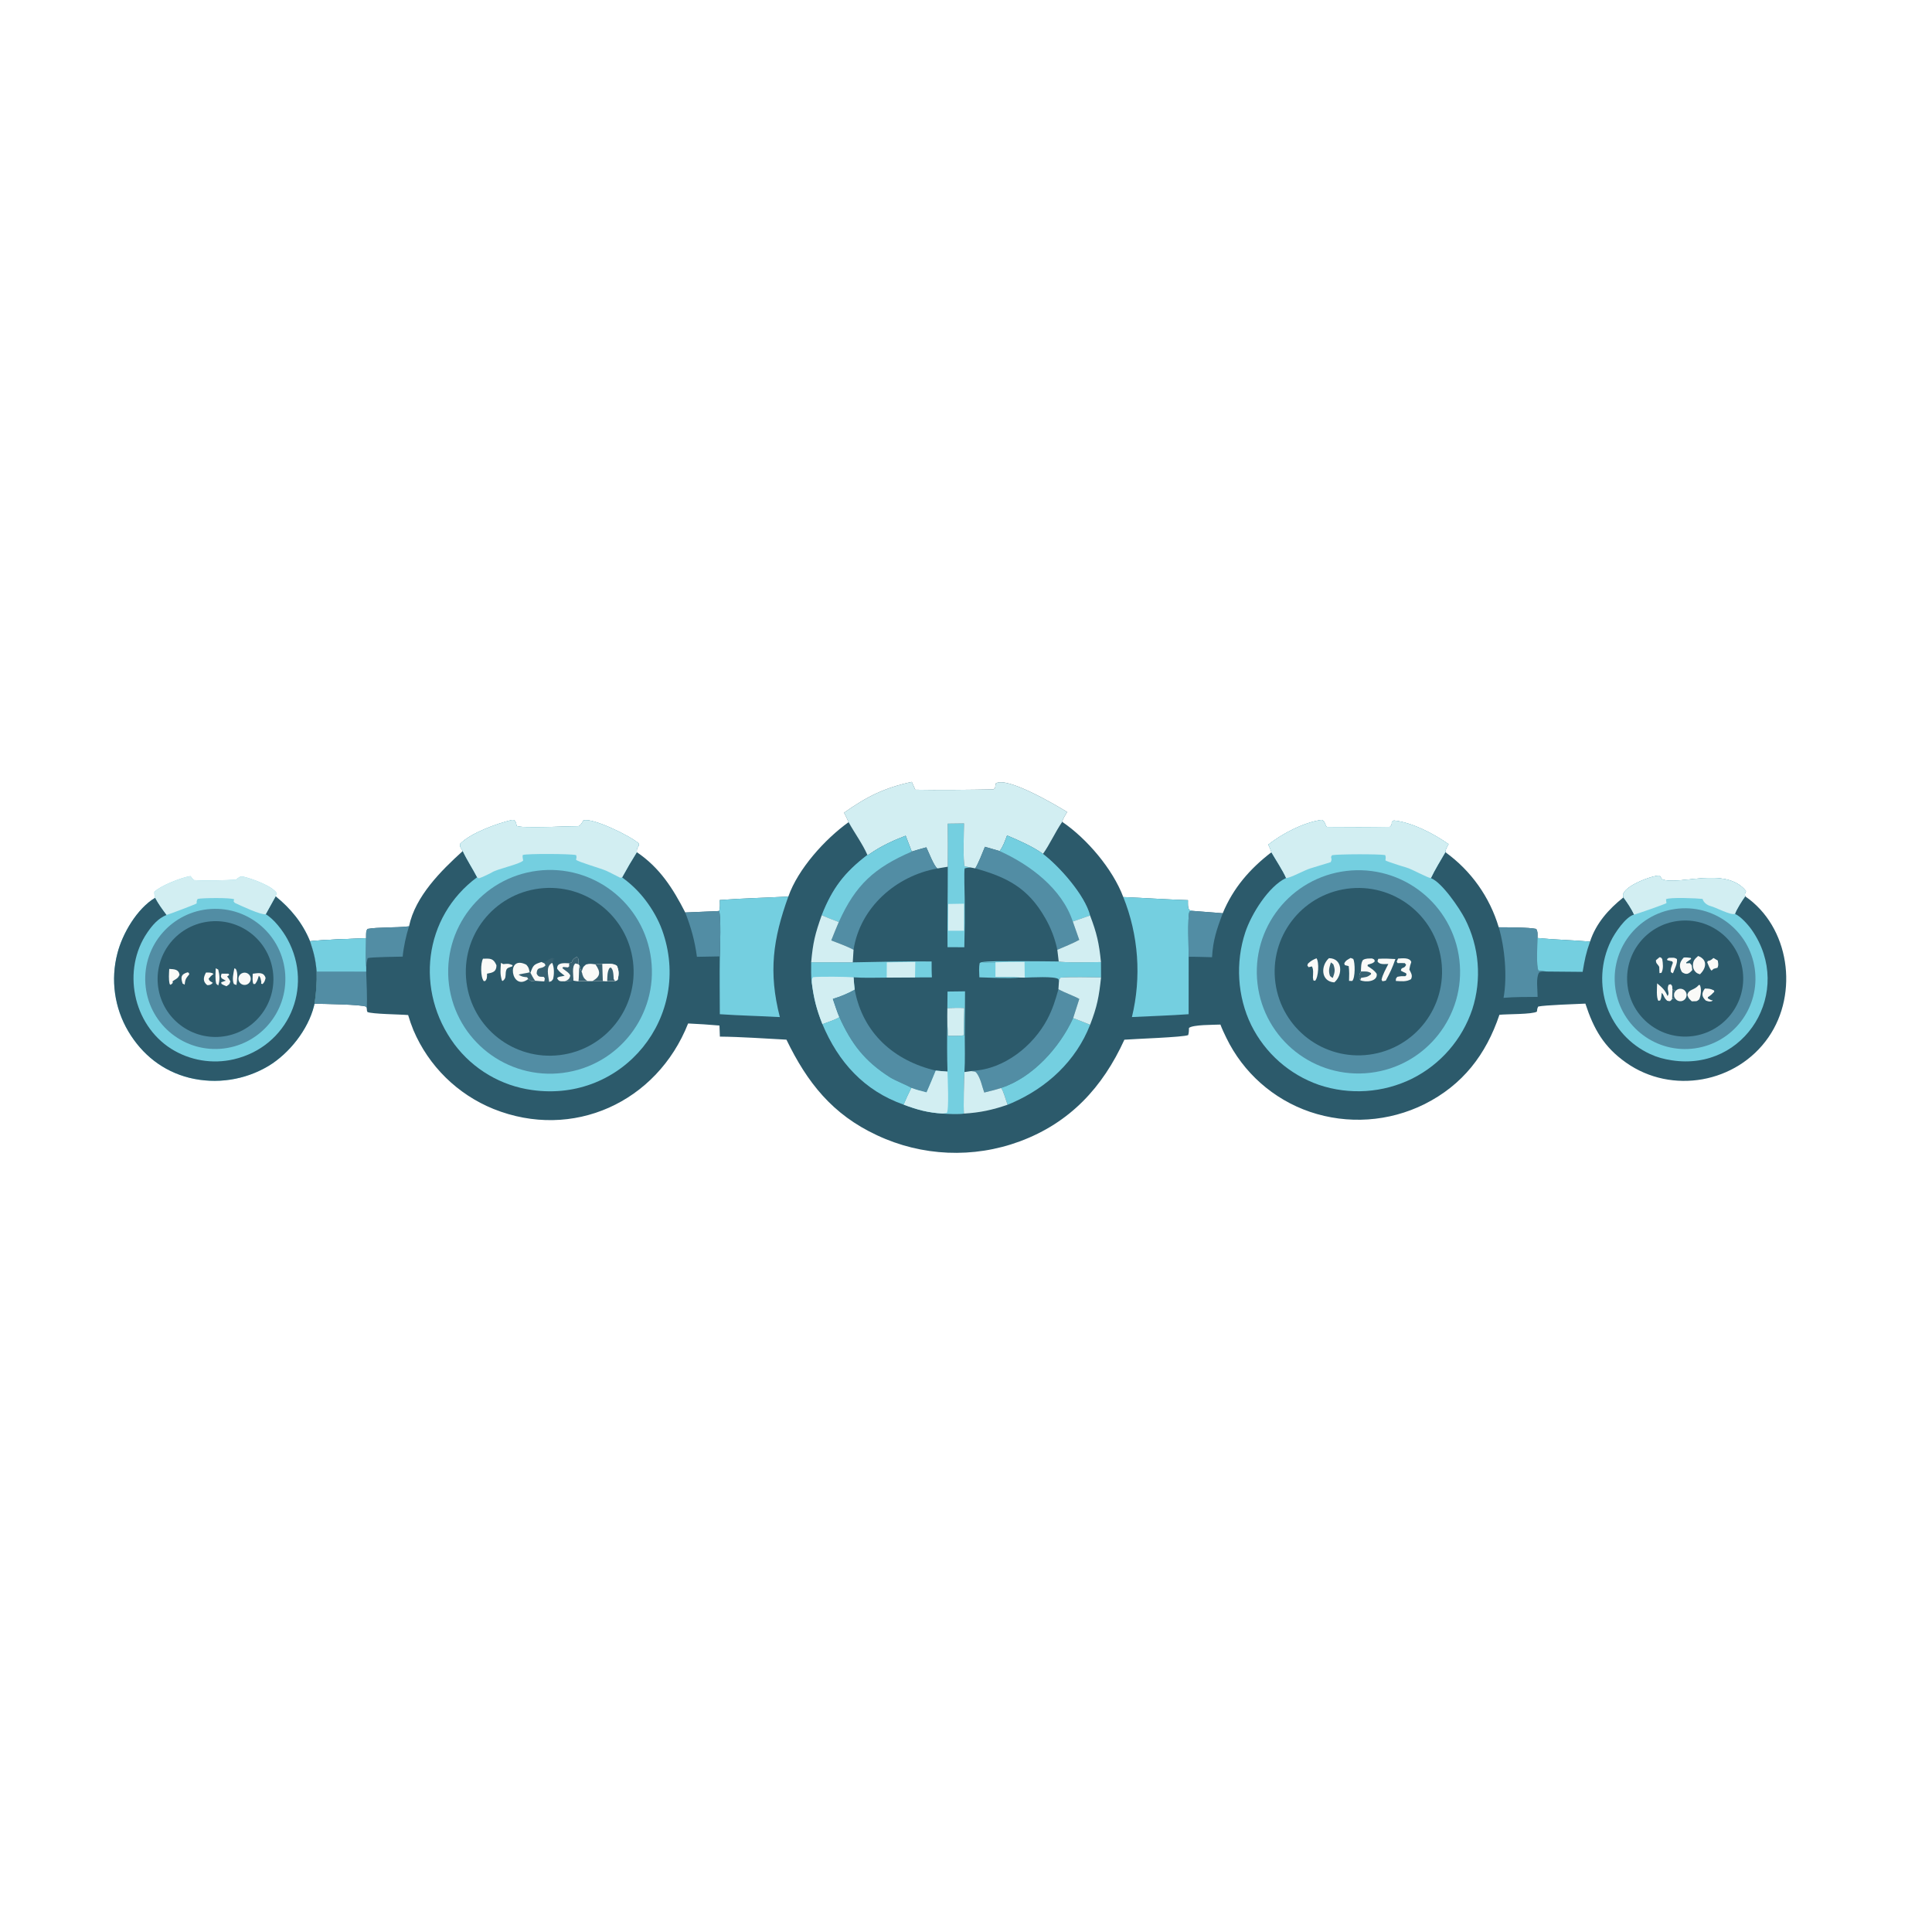
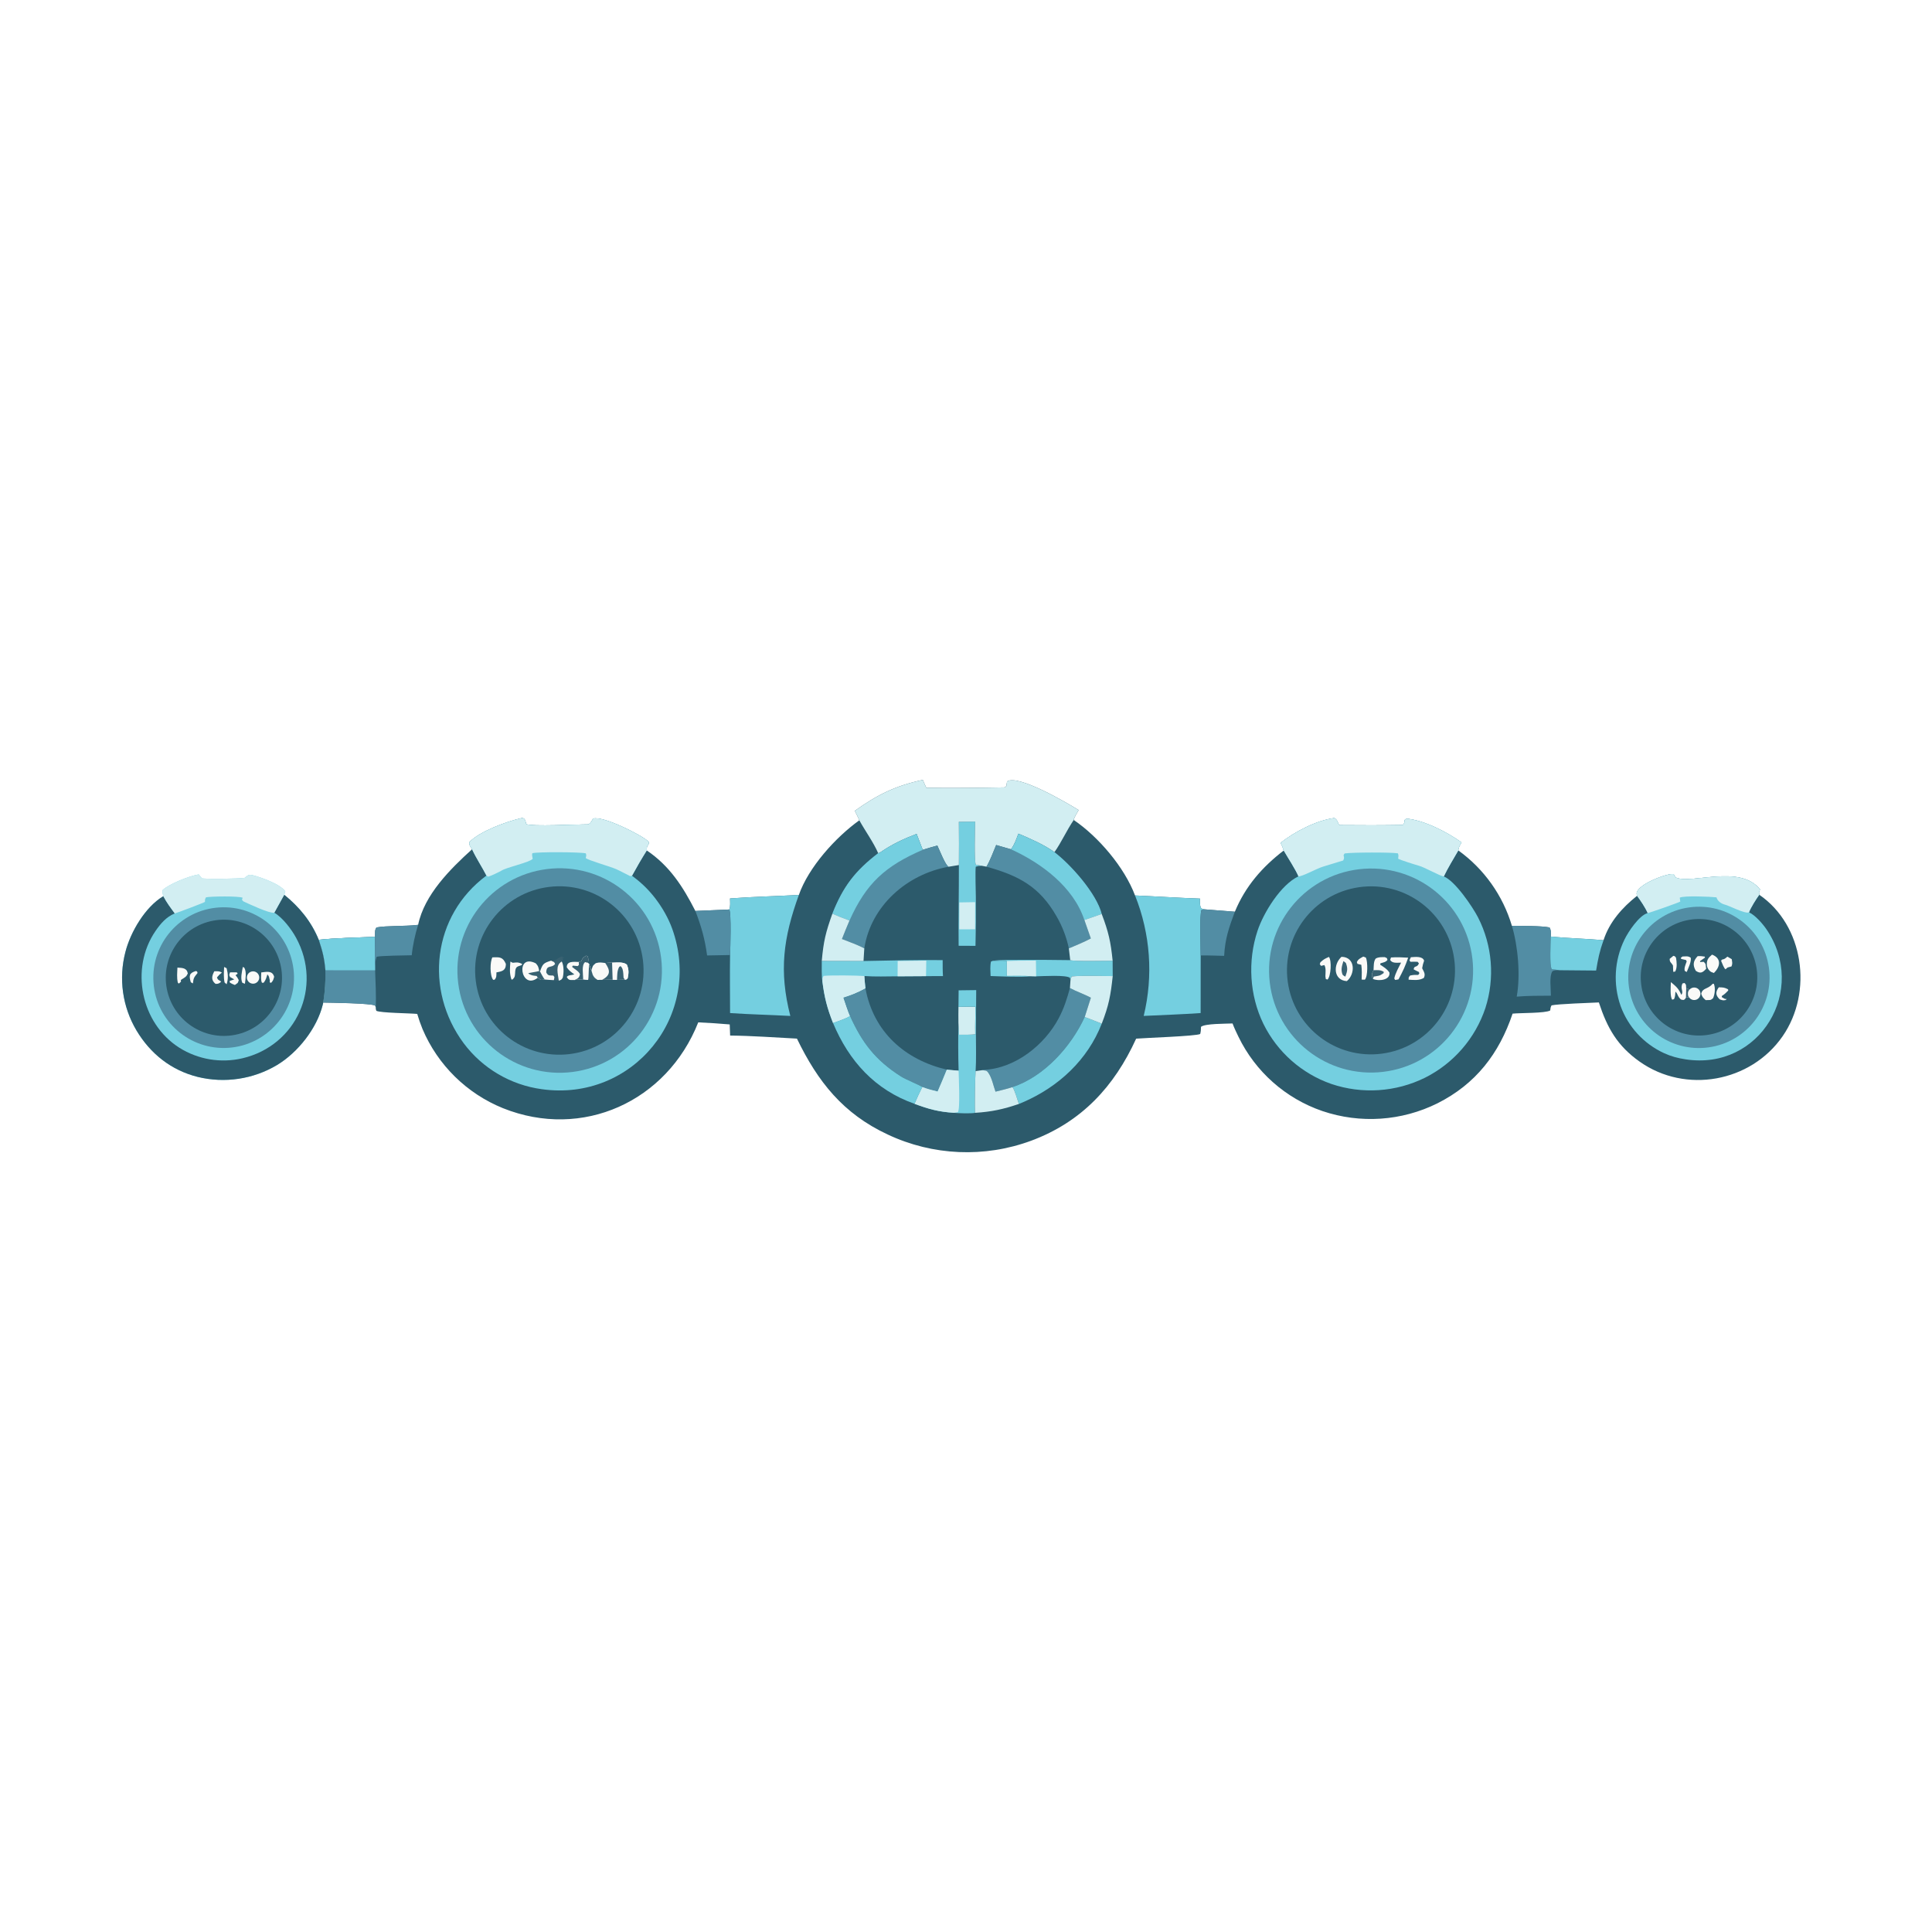
- <svg xmlns="http://www.w3.org/2000/svg" viewBox="0 0 512 512" fill="none">
+ <svg xmlns="http://www.w3.org/2000/svg" viewBox="-2.0 1.3 510.1 510.1" fill="none">
  <g id="Kerf/Asset/Badge/Steady Hand">
    <path id="Vector" d="M242.561 209.288C248.291 209.411 257.233 209.312 263.268 209.193C263.41 209.083 263.55 208.972 263.693 208.861L263.895 207.621C266.775 205.656 279.868 213.358 282.793 215.184C282.503 215.693 281.485 217.307 281.498 217.796C288.04 222.24 294.888 230.297 297.68 237.725C303.315 237.966 309.24 238.367 314.823 238.548C314.83 239.437 314.723 240.437 315.175 241.151L315.925 241.382L324.035 242.019C326.803 235.32 331.25 230.218 336.933 225.858C336.64 224.923 336.56 224.698 336.108 223.839C339.85 220.882 345.553 217.924 350.278 217.282C351.46 217.842 351.095 219.155 351.86 219.164C356.853 219.227 363.53 219.216 368.385 219.126C369.375 218.056 368.248 217.944 369.418 217.442C374.153 217.926 380.043 220.982 383.88 223.714C383.488 224.436 383.038 225.045 383.04 225.838C389.825 230.723 394.8 237.721 397.18 245.737C399.45 245.762 405.155 245.732 407.12 246.173C407.575 246.954 407.455 247.65 407.45 248.578C411.96 249.032 416.773 249.126 421.378 249.535C422.935 244.705 426.33 240.909 430.225 237.818C430.188 237.647 430.113 237.338 430.12 237.204C430.243 234.798 438.175 231.841 439.858 232.069L440.413 232.974C444.493 234.899 457.378 229.372 462.703 236.141C462.425 236.921 462.35 236.748 462.498 237.54C474.233 245.583 476.765 263.205 468.65 274.907C460.235 287.045 443.028 290.167 430.913 281.6C425.038 277.447 422.355 272.737 420.143 265.97C417.848 266.077 409.305 266.365 407.648 266.745C407.348 267.337 407.383 267.422 407.295 268.095C406.033 268.842 399.393 268.715 397.365 268.927C393.813 279.482 387.645 287.518 377.518 292.607C368.07 297.3 357.143 298.035 347.15 294.65C337.435 291.327 329.453 284.255 324.98 275.012C324.433 273.895 323.86 272.685 323.425 271.522C321.618 271.605 316.145 271.53 315.095 272.412C315.068 273.187 315.083 273.532 314.888 274.3C313.778 274.885 300.4 275.322 297.975 275.532C292.205 288.177 283.568 297.527 270.28 302.472C257.94 307.04 244.281 306.452 232.38 300.84C220.606 295.355 213.924 286.905 208.414 275.52C202.889 275.23 196.259 274.762 190.774 274.715L190.666 271.777C187.9 271.537 185.13 271.355 182.357 271.23C174.096 292.14 151.763 302.315 130.769 293.88C121.213 290 113.585 282.487 109.556 272.995C109.023 271.687 108.557 270.357 108.16 269.002C106.093 268.807 98.553 268.752 97.362 268.187C97.202 267.645 97.215 267.815 97.208 267.252L97.054 266.8C95.963 266.175 85.461 266.042 83.35 266.002C83.801 263.182 83.99 260.325 83.913 257.47C83.61 254.187 83.193 252.577 82.163 249.436C86.561 248.945 92.498 248.842 97.008 248.641L97.017 248.352C97.04 247.511 96.922 246.82 97.395 246.171C100.047 245.672 104.905 245.88 108.045 245.518L108.398 245.475C110.038 237.512 116.924 230.708 122.634 225.531C122.073 224.541 121.912 224.622 121.926 223.655C124.601 220.812 131.74 218.217 135.588 217.326C136.623 217.087 136.758 218.146 136.922 218.872C137.993 219.6 150.997 218.933 153.1 218.966C153.786 218.977 154.29 217.989 154.59 217.448C156.951 216.579 167.164 221.605 169.222 223.496C169.538 224.651 168.639 224.043 168.769 225.842C174.846 229.937 178.356 235.471 181.598 241.818L190.54 241.431C190.896 240.739 190.76 239.36 190.746 238.517C196.604 238.056 202.984 237.922 208.917 237.593C211.485 230.26 218.629 222.366 224.884 217.882C224.494 217.014 224.147 216.211 223.688 215.376C229.73 211.063 234.503 208.751 241.637 207.209L242.561 209.288Z" fill="#2C5A6B" />
    <path id="Vector_2" d="M122.634 225.531C122.073 224.541 121.912 224.623 121.926 223.655C124.601 220.812 131.74 218.218 135.588 217.327C136.623 217.087 136.758 218.147 136.922 218.872C137.993 219.6 150.997 218.933 153.1 218.967C153.786 218.978 154.29 217.989 154.59 217.448C156.95 216.579 167.164 221.606 169.222 223.496C169.538 224.651 168.639 224.043 168.769 225.843C167.399 228.026 166.098 230.252 164.867 232.516L165.106 232.697L165.501 233.003C167.614 234.605 169.496 236.49 171.096 238.605C172.872 240.927 174.486 243.746 175.476 246.499C183.7 269.363 165.104 292.248 141.064 288.878C132.833 287.768 125.394 283.393 120.422 276.74C109.972 262.645 112.157 243.052 126.438 232.473C125.238 230.135 123.776 227.986 122.634 225.531Z" fill="#74CFE0" />
    <path id="Vector_3" d="M122.634 225.531C122.073 224.541 121.912 224.623 121.926 223.655C124.601 220.812 131.74 218.218 135.588 217.327C136.623 217.087 136.758 218.147 136.922 218.872C137.993 219.6 150.997 218.933 153.1 218.967C153.786 218.978 154.29 217.989 154.59 217.448C156.95 216.579 167.164 221.606 169.222 223.496C169.538 224.651 168.639 224.043 168.769 225.843C167.399 228.026 166.098 230.252 164.867 232.516L164.389 232.623C163.277 232.083 161.838 231.291 160.689 230.775C159.186 230.1 153.404 228.48 152.656 227.853C152.793 227.059 152.861 227.3 152.667 226.603C151.114 226.246 139.895 226.194 138.554 226.569C138.449 227.041 138.481 227.132 138.564 227.598L138.648 228.054C137.722 229.06 131.888 230.218 130.333 231.207C129.873 231.499 127.387 232.67 126.873 232.775L126.438 232.473C125.238 230.135 123.776 227.986 122.634 225.531Z" fill="#D2EEF2" />
    <path id="Vector_4" d="M142.376 230.762C157.172 228.889 170.683 239.368 172.551 254.165C174.419 268.96 163.935 282.468 149.138 284.33C134.349 286.193 120.849 275.715 118.982 260.925C117.116 246.137 127.588 232.634 142.376 230.762Z" fill="#528DA4" />
    <path id="Vector_5" d="M142.96 235.471C155.15 233.967 166.25 242.632 167.75 254.822C169.25 267.012 160.581 278.11 148.389 279.605C136.204 281.1 125.114 272.437 123.615 260.252C122.115 248.068 130.775 236.974 142.96 235.471Z" fill="#2C5A6B" />
    <path id="Vector_6" d="M157.792 255.56C158.472 255.498 158.921 255.43 159.606 255.468C160.916 255.448 162.599 255.213 163.503 255.983C164.06 257.32 164.023 258.168 163.719 259.59C163.273 259.98 163.519 259.868 163.001 259.973L160.908 260.02L159.752 259.96L156.983 260.008L155.723 260.02C154.56 259.225 154.498 258.808 154.142 257.49C154.56 256.245 154.391 256.37 155.299 255.6C156.358 255.31 156.666 255.423 157.792 255.56Z" fill="#FAFAF8" />
    <path id="Vector_7" d="M159.606 255.468C160.916 255.448 162.599 255.213 163.503 255.983C164.06 257.32 164.022 258.168 163.719 259.59C163.273 259.98 163.519 259.868 163.001 259.973L160.907 260.02L159.751 259.96L159.606 255.468Z" fill="#FAFAF8" />
    <path id="Vector_8" d="M160.907 260.02C160.974 258.797 160.902 257.637 161.478 256.602L161.834 256.377C162.419 256.862 162.503 257.647 162.571 258.392C162.601 258.75 162.624 259.107 162.639 259.467L163.001 259.972L160.907 260.02Z" fill="#386171" />
    <path id="Vector_9" d="M157.792 255.56C158.472 255.498 158.921 255.43 159.606 255.468L159.751 259.96L156.983 260.008C159.232 258.76 159.186 257.553 157.792 255.56Z" fill="#386171" />
    <path id="Vector_10" d="M150.816 255.283L151.493 255.048C151.826 254.168 151.993 254.14 152.733 253.633L153.142 253.753C153.431 254.618 153.37 254.64 153.23 255.513L153.563 255.878C153.76 256.415 153.854 257.048 154.141 257.49C154.497 258.808 154.559 259.225 155.723 260.02H153.285L151.961 259.88C151.249 259.915 150.404 259.925 149.715 260.055C148.571 260.025 148.171 260.245 147.637 259.235C148.052 258.703 148.674 258.858 149.647 258.568C148.683 257.848 148.341 257.67 147.65 256.723C147.56 254.978 149.532 255.255 150.816 255.283Z" fill="#FAFAF8" />
    <path id="Vector_11" d="M151.961 259.88C151.994 258.555 151.473 256.118 152.483 255.323L153.23 255.513L153.563 255.878C153.76 256.415 153.854 257.048 154.141 257.49C154.497 258.808 154.559 259.225 155.723 260.02H153.285L151.961 259.88Z" fill="#FAFAF8" />
    <path id="Vector_12" d="M153.563 255.877C153.76 256.415 153.854 257.047 154.141 257.49C154.497 258.807 154.559 259.225 155.723 260.02H153.285C153.457 259.38 153.391 257.05 153.563 255.877Z" fill="#386171" />
    <path id="Vector_13" d="M150.817 255.283L151.493 255.048C151.827 254.168 151.993 254.14 152.733 253.633L153.142 253.753C153.431 254.618 153.37 254.64 153.23 255.513L152.483 255.323C151.473 256.118 151.994 258.555 151.961 259.88C151.249 259.915 150.404 259.925 149.715 260.055C150.59 259.655 150.946 259.45 151.124 258.525C150.845 257.755 149.811 257.253 149.038 256.58L149.241 256.253L150.514 256.373L150.844 256.085L150.817 255.283Z" fill="#386171" />
    <path id="Vector_14" d="M143.501 254.942C145.271 254.86 144.855 254.347 146.337 253.855L146.912 254.11L146.844 254.347L146.512 253.972L146.658 254.702L146.328 255.16C146.909 256.355 146.889 258.217 146.558 259.49C146.021 260.147 146.344 259.91 145.542 260.222L144.237 260.082C143.405 260.06 142.619 259.985 141.792 259.912C141.317 259.277 140.947 258.522 140.567 257.82C141.294 255.822 141.403 255.597 143.501 254.942Z" fill="#386171" />
    <path id="Vector_15" d="M143.501 254.943C144.416 255.435 144.233 255.11 144.56 255.82C143.575 257.063 142.3 255.87 142.221 258.035C142.722 258.998 143.008 258.815 144.092 258.873C144.525 259.475 144.385 259.123 144.237 260.083C143.405 260.06 142.619 259.985 141.792 259.913C141.317 259.278 140.947 258.523 140.567 257.82C141.294 255.823 141.403 255.598 143.501 254.943Z" fill="#FAFAF8" />
    <path id="Vector_16" d="M145.542 260.222C145.302 258.405 144.559 256.125 146.328 255.16C146.909 256.355 146.889 258.217 146.558 259.49C146.021 260.147 146.345 259.91 145.542 260.222Z" fill="#FAFAF8" />
    <path id="Vector_17" d="M139.984 259.453C135.49 262.993 133.913 252.845 139.466 255.648C140.157 256.42 140.129 256.598 140.366 257.653L140.567 257.82C140.947 258.523 141.318 259.278 141.792 259.913C140.666 260.12 140.854 260.068 139.984 259.453Z" fill="#FAFAF8" />
    <path id="Vector_18" d="M139.984 259.453L139.694 258.985C138.549 258.853 138.431 258.88 137.458 258.328C137.668 258.093 139.597 257.94 140.366 257.653L140.567 257.82C140.947 258.523 141.318 259.278 141.792 259.913C140.666 260.12 140.854 260.068 139.984 259.453Z" fill="#386171" />
    <path id="Vector_19" d="M128.004 254.063C129.899 254.018 130.745 253.892 131.567 255.807C131.58 257.555 130.535 257.775 129.073 258.033C129.045 258.883 129.137 259.343 128.593 259.973L128.202 259.997C127.306 258.887 127.353 255.228 128.004 254.063Z" fill="#FAFAF8" />
    <path id="Vector_20" d="M132.758 255.182L133.369 255.5C134.681 255.382 134.723 255.305 135.851 255.795L135.745 256.097C134.563 256.557 134.208 256.445 134.036 257.697C133.943 258.782 134.095 259.305 133.214 259.975L133.004 259.832C132.47 258.05 132.638 257.04 132.758 255.182Z" fill="#FAFAF8" />
    <path id="Vector_21" d="M336.108 223.839C339.85 220.882 345.553 217.924 350.278 217.282C351.46 217.842 351.095 219.155 351.86 219.164C356.853 219.227 363.53 219.216 368.385 219.126C369.375 218.056 368.248 217.944 369.418 217.442C374.153 217.926 380.043 220.982 383.88 223.714C383.488 224.436 383.038 225.045 383.04 225.838C381.84 227.915 380.195 230.587 379.203 232.71C382.143 233.844 386.785 240.689 388.243 243.519C392.028 250.932 392.725 259.542 390.178 267.465C387.508 275.45 381.788 282.052 374.265 285.835C366.558 289.645 357.653 290.242 349.505 287.492C341.68 284.76 335.24 279.065 331.575 271.632C327.9 264.1 327.37 255.032 330.02 247.053C331.595 242.306 336.128 234.908 340.825 232.678C340.053 230.833 338.025 227.761 336.933 225.858C336.64 224.923 336.56 224.698 336.108 223.839Z" fill="#74CFE0" />
    <path id="Vector_22" d="M336.107 223.839C339.85 220.882 345.552 217.924 350.277 217.282C351.46 217.842 351.095 219.155 351.86 219.164C356.852 219.227 363.53 219.216 368.385 219.126C369.375 218.056 368.247 217.944 369.417 217.442C374.152 217.926 380.042 220.982 383.88 223.714C383.487 224.436 383.037 225.045 383.04 225.838C381.84 227.915 380.195 230.587 379.202 232.71C378.07 232.543 374.17 230.294 372.622 229.874C371.707 229.625 367.592 228.329 367.15 228.017C367.217 227.365 367.312 227.199 367.087 226.604C365.35 226.301 354.957 226.329 353.032 226.631C352.335 227.385 353.252 227.382 352.635 228.49C351.01 228.983 348.967 229.629 347.36 230.101C345.682 230.593 341.76 232.794 340.825 232.678C340.052 230.833 338.025 227.761 336.932 225.858C336.64 224.923 336.56 224.698 336.107 223.839Z" fill="#D2EEF2" />
    <path id="Vector_23" d="M356.81 230.806C371.593 229.042 385.003 239.605 386.75 254.388C388.498 269.173 377.92 282.57 363.135 284.303C348.373 286.033 334.998 275.475 333.253 260.713C331.508 245.952 342.05 232.567 356.81 230.806Z" fill="#528DA4" />
    <path id="Vector_24" d="M356.895 235.536C369.06 233.828 380.295 242.334 381.953 254.507C383.613 266.677 375.06 277.88 362.883 279.49C350.773 281.09 339.65 272.597 338 260.495C336.35 248.392 344.798 237.234 356.895 235.536Z" fill="#2C5A6B" />
    <path id="Vector_25" d="M352.188 253.925C355.865 253.953 355.898 258.443 353.603 260.343C350.04 260.123 349.923 255.965 352.188 253.925Z" fill="#FAFAF8" />
    <path id="Vector_26" d="M352.7 255.048L353.338 255.533C353.9 257.033 353.755 257.633 353.21 259.158C352.763 258.963 352.85 258.97 352.465 258.63C351.978 257.27 352.28 256.433 352.7 255.048Z" fill="#386171" />
    <path id="Vector_27" d="M360.655 257.455C360.715 256.435 360.63 255.135 361.222 254.385C362.045 253.935 362.682 254.027 363.63 254.012C364.31 254.355 364.117 254.09 364.332 254.737C363.93 255.325 363.2 255.417 362.47 255.642L362.415 256.01C363.438 256.7 364.135 257.055 364.84 258.067C365.16 260.145 361.885 260.405 360.5 259.765L360.245 259.302C360.195 258.307 360.205 258.36 360.655 257.455Z" fill="#FAFAF8" />
    <path id="Vector_28" d="M360.655 257.455C361.8 257.455 362.372 257.332 363.332 257.867L363.33 258.212C362.177 259.057 362.11 258.875 360.692 259.152L360.5 259.765L360.245 259.302C360.195 258.307 360.205 258.36 360.655 257.455Z" fill="#386171" />
    <path id="Vector_29" d="M370.498 254.035C371.635 253.955 373.62 253.697 374.003 254.95C373.708 255.832 373.638 256.035 373.488 256.942C373.965 257.93 374.423 258.48 373.935 259.495C372.7 260.235 371.305 260.045 369.905 259.96C369.973 259.152 369.835 259.497 370.295 258.867C371.243 258.677 371.448 258.69 372.428 258.705L372.733 258.36L372.645 257.935C372.108 257.695 371.763 257.527 371.25 257.245C371.358 256.102 372.163 256.897 372.633 255.657L372.273 255.237C371.593 255.215 371.063 255.217 370.38 255.237L370.14 254.837L370.498 254.035Z" fill="#FAFAF8" />
    <path id="Vector_30" d="M365.255 254.098C366.932 253.983 368.122 254.063 369.797 254.153C368.952 256.578 368.462 257.59 367.247 259.873C366.97 259.968 366.655 259.988 366.352 260.033L366.127 259.645C366.377 258.32 367.3 256.715 367.925 255.463C366.88 255.465 365.597 255.715 365.042 254.758L365.255 254.098Z" fill="#FAFAF8" />
    <path id="Vector_31" d="M357.935 253.86L358.633 254.13C359.133 255.15 359.18 259.088 358.36 259.963L357.513 259.94C357.55 258.505 357.608 257.473 357.42 256.033L356.41 255.783L356.238 255.33C356.65 254.49 357.12 254.335 357.935 253.86Z" fill="#FAFAF8" />
    <path id="Vector_32" d="M348.873 253.948C349.638 254.908 349.425 259.028 348.5 259.93L348.053 259.798L347.94 259.063C347.965 258.055 348.14 256.925 347.668 256.105L346.793 256.318L346.455 255.858L346.625 255.365C347.535 254.545 347.75 254.46 348.873 253.948Z" fill="#FAFAF8" />
    <path id="Vector_33" d="M251.162 218.278L255.47 218.223C255.445 220.038 255.162 228.505 255.647 229.607L257.212 229.888L258.452 230.124C266.875 232.471 272.447 235.314 276.972 243.263C278.492 245.884 279.582 248.733 280.202 251.7L280.57 254.802C281.485 255.162 290.057 254.975 291.767 254.96L291.79 259.015C288.845 259 283.79 258.835 281.015 259.095C280.645 259.71 280.76 259.477 280.625 260.22L280.492 262.17C279.715 264.972 278.972 267.417 277.53 270.142C273.8 277.187 266.1 283.327 257.927 283.757C257.507 283.78 257.762 283.735 257.335 283.855L255.585 284.105C255.457 285.585 255.305 293.642 255.45 295.117C254.187 295.347 251.197 295.23 249.89 295.11C245.879 294.87 243.187 294.13 239.462 292.737C240.1 291.237 240.785 289.757 241.517 288.302C240.824 287.8 237.162 286.33 235.874 285.51C229.115 281.215 225.627 276.607 222.435 269.557C221.6 270.152 219.029 271.012 217.947 271.41C216.385 267.452 215.658 264.602 215.133 260.42C214.896 259.06 214.971 256.487 214.97 255.007L225.994 255.032L226.198 251.682C227.95 240.438 237.486 232.1 248.441 230.144L251.17 229.697C251.212 225.891 251.21 222.084 251.162 218.278Z" fill="#2C5A6B" />
    <path id="Vector_34" d="M225.994 255.032C233.038 254.902 239.829 254.715 246.889 254.797C246.89 256.202 246.874 257.605 246.969 259.01L242.493 259.03L234.987 259.075C232.284 259.092 228.854 259.205 226.213 258.997C226.296 260.052 226.361 261.24 226.505 262.275C224.482 263.387 222.925 264.02 220.701 264.715C221.157 266.025 221.899 268.37 222.435 269.557C221.6 270.152 219.029 271.012 217.947 271.41C216.385 267.452 215.658 264.602 215.133 260.42C214.896 259.06 214.971 256.487 214.97 255.007L225.994 255.032Z" fill="#74CFE0" />
    <path id="Vector_35" d="M215.133 260.42C215.182 259.558 215.045 259.593 215.461 258.963C217.333 258.75 224.304 258.838 226.214 258.998C226.296 260.053 226.361 261.24 226.505 262.275C224.482 263.388 222.925 264.02 220.701 264.715C221.157 266.025 221.899 268.37 222.435 269.558C221.6 270.153 219.029 271.013 217.947 271.41C216.385 267.453 215.659 264.603 215.133 260.42Z" fill="#D2EEF2" />
    <path id="Vector_36" d="M235.014 255.028L242.56 254.923L242.494 259.03L234.987 259.075L235.014 255.028Z" fill="#D2EEF2" />
    <path id="Vector_37" d="M220.701 264.715C222.925 264.02 224.482 263.387 226.505 262.275C228.649 273.787 236.904 281.097 247.982 283.717C247.194 285.597 246.383 287.65 245.551 289.492C244.03 289.11 242.988 288.855 241.517 288.302C240.824 287.8 237.162 286.33 235.874 285.51C229.115 281.215 225.627 276.607 222.435 269.557C221.899 268.37 221.157 266.025 220.701 264.715Z" fill="#528DA4" />
    <path id="Vector_38" d="M251.05 271.38C251.115 272.423 251.197 273.455 251.187 274.5C252.17 274.498 254.687 274.558 255.49 274.338L255.667 274.335C255.677 277.3 255.782 281.22 255.585 284.105C255.457 285.585 255.305 293.643 255.45 295.118C254.187 295.348 251.197 295.23 249.89 295.11C245.879 294.87 243.187 294.13 239.462 292.738C240.1 291.238 240.785 289.758 241.517 288.303C242.988 288.855 244.03 289.11 245.551 289.493C246.383 287.65 247.194 285.598 247.982 283.718C249.004 283.81 250.077 283.925 251.097 283.99C250.972 280.005 250.97 275.343 251.05 271.38Z" fill="#74CFE0" />
    <path id="Vector_39" d="M247.982 283.718C249.004 283.81 250.077 283.925 251.097 283.99C251.132 285.615 251.555 294.255 250.895 294.948L249.89 295.11C245.879 294.87 243.187 294.13 239.462 292.738C240.1 291.238 240.785 289.758 241.517 288.303C242.988 288.855 244.03 289.11 245.551 289.493C246.383 287.65 247.194 285.598 247.982 283.718Z" fill="#D2EEF2" />
    <path id="Vector_40" d="M251.163 218.278L255.47 218.223C255.445 220.038 255.163 228.505 255.648 229.607L257.213 229.888C256.425 229.923 256.385 229.919 255.63 230.131C255.463 231.213 255.63 236.814 255.65 238.213C255.698 242.487 255.665 246.761 255.555 251.032L251.105 251.01C251.023 243.882 251.193 236.827 251.17 229.697C251.213 225.891 251.21 222.084 251.163 218.278Z" fill="#74CFE0" />
    <path id="Vector_41" d="M251.29 239.56L255.473 239.491L255.45 246.656L251.268 246.664L251.29 239.56Z" fill="#D2EEF2" />
    <path id="Vector_42" d="M280.57 254.802C281.485 255.162 290.058 254.975 291.768 254.96L291.79 259.015C288.845 259 283.79 258.835 281.015 259.095C280.645 259.71 280.76 259.477 280.625 260.22L280.513 259.495C279.62 258.645 273.245 259.042 271.57 259.08L270.303 259.047C268.62 258.892 265.575 258.97 263.793 258.96L263.795 255.045C262.265 255.15 261.62 255.107 260.14 254.985C261.905 254.675 266.17 254.735 268.103 254.735C272.258 254.717 276.415 254.74 280.57 254.802Z" fill="#74CFE0" />
    <path id="Vector_43" d="M263.795 255.045C266.412 254.925 268.895 254.918 271.512 254.913L271.57 259.08L270.302 259.048C268.62 258.893 265.575 258.97 263.792 258.96L263.795 255.045Z" fill="#D2EEF2" />
    <path id="Vector_44" d="M251.06 267.132C252.577 267.097 254.037 267.052 255.557 267.115C255.527 269.425 255.43 272.05 255.49 274.337C254.688 274.557 252.17 274.497 251.187 274.5C251.197 273.455 251.115 272.422 251.05 271.38C251.008 270.057 251.055 268.475 251.06 267.132Z" fill="#D2EEF2" />
    <path id="Vector_45" d="M251.105 262.773L255.745 262.715L255.668 274.335L255.49 274.338C255.43 272.05 255.528 269.425 255.558 267.115C254.038 267.053 252.578 267.098 251.06 267.133L251.105 262.773Z" fill="#74CFE0" />
    <path id="Vector_46" d="M259.542 259C259.497 257.7 259.37 256.44 259.642 255.18L260.14 254.985C261.62 255.108 262.265 255.15 263.795 255.045L263.792 258.96C265.575 258.97 268.62 258.893 270.302 259.048C267.277 259.345 262.667 259.093 259.542 259Z" fill="#74CFE0" />
    <path id="Vector_47" d="M430.225 237.818C430.187 237.647 430.112 237.338 430.12 237.204C430.242 234.798 438.175 231.841 439.857 232.069L440.412 232.974C444.492 234.899 457.377 229.372 462.702 236.141C462.425 236.921 462.35 236.748 462.497 237.54C461.725 238.6 460.202 240.976 459.79 242.19C461.33 242.851 463.34 245.137 464.287 246.505C475.457 262.637 462.652 284.015 443.042 280.995C440.925 280.667 439.227 280.225 437.277 279.325C431.972 276.862 427.87 272.387 425.875 266.89C423.87 261.157 424.235 254.865 426.89 249.402C427.877 247.336 430.785 242.966 433.032 242.376C432.392 240.896 431.185 239.117 430.225 237.818Z" fill="#74CFE0" />
    <path id="Vector_48" d="M430.225 237.818C430.187 237.647 430.112 237.338 430.12 237.204C430.242 234.798 438.175 231.841 439.857 232.069L440.412 232.974C444.492 234.899 457.377 229.372 462.702 236.141C462.425 236.921 462.35 236.748 462.497 237.54C461.725 238.6 460.202 240.976 459.79 242.19C458.707 242.641 454.672 240.45 453.337 240.121C452.452 239.902 451.43 239.177 451.2 238.222C449.755 238.046 442.542 237.726 441.505 238.308L441.632 239.339C441.325 239.583 433.297 242.401 433.032 242.376C432.392 240.896 431.185 239.117 430.225 237.818Z" fill="#D2EEF2" />
    <path id="Vector_49" d="M443.945 240.886C454.153 239.44 463.598 246.551 465.033 256.76C466.465 266.97 459.345 276.408 449.133 277.83C438.938 279.248 429.52 272.143 428.088 261.948C426.658 251.755 433.753 242.329 443.945 240.886Z" fill="#528DA4" />
    <path id="Vector_50" d="M444.708 244.059C453.128 243.024 460.798 249.001 461.85 257.417C462.903 265.837 456.94 273.517 448.525 274.587C440.085 275.66 432.378 269.677 431.32 261.237C430.265 252.795 436.263 245.098 444.708 244.059Z" fill="#2C5A6B" />
    <path id="Vector_51" d="M439.16 260.597C440.513 261.74 441.218 262.302 441.903 263.947C442.663 263.102 441.503 262.355 442.238 260.947L442.778 260.83C443.318 261.512 443.09 261.14 443.205 262.212L444.083 262.582C443.588 263.132 443.523 263.947 443.92 264.572L443.138 264.72C442.693 265.435 442.483 265.372 441.813 265.197C440.83 264.327 441.053 263.745 440.368 263.117C440.298 263.8 440.3 264.535 439.98 265.115L439.503 265.237C438.895 264.447 439.118 261.685 439.16 260.597Z" fill="#FAFAF8" />
    <path id="Vector_52" d="M443.205 262.212L444.082 262.582C443.587 263.132 443.522 263.947 443.92 264.572L443.137 264.72L443.205 262.212Z" fill="#386171" />
    <path id="Vector_53" d="M450.027 253.345C452.617 254.33 452.192 256.602 450.5 258.2C450.037 258.037 449.732 257.955 449.365 257.595C448.872 257.11 448.61 256.437 448.645 255.745C448.705 254.5 449.167 254.115 450.027 253.345Z" fill="#FAFAF8" />
    <path id="Vector_54" d="M450.182 261.043L450.49 261.04C450.967 262.09 450.77 263.82 450.297 264.858C449.53 265.505 449.61 265.288 448.342 265.358C447.637 264.695 447.48 264.62 447.17 263.683C447.522 262.038 448.935 262.558 450.182 261.043Z" fill="#FAFAF8" />
    <path id="Vector_55" d="M446.223 253.75C447.073 253.707 447.275 253.757 448.103 253.87L448.155 254.137L446.858 255.06L446.878 255.295L447.825 255.245C448.495 255.872 448.293 255.912 448.475 257.075C447.525 258.152 446.928 258.417 445.743 257.625C444.858 256.12 445.05 254.99 446.223 253.75Z" fill="#FAFAF8" />
    <path id="Vector_56" d="M444.082 262.583C444.555 262.053 445.312 261.885 445.965 262.165C446.615 262.445 447.017 263.11 446.957 263.818C446.9 264.525 446.397 265.115 445.71 265.288C445.022 265.458 444.303 265.17 443.92 264.573C443.523 263.948 443.587 263.133 444.082 262.583Z" fill="#FAFAF8" />
    <path id="Vector_57" d="M451.805 261.978C452.975 262.01 453.222 261.983 454.25 262.495L454.3 262.825C453.73 263.408 453.347 263.82 452.635 264.24L452.582 264.565L453.457 265.055L453.87 265.045L453.655 265.333C452.907 265.505 452.792 265.393 452.06 265.165C450.925 264.08 450.897 263.245 451.805 261.978Z" fill="#FAFAF8" />
    <path id="Vector_58" d="M454.067 253.875C454.472 254.125 454.812 254.312 455.227 254.542C455.34 255.417 455.485 255.667 455.162 256.465L454.14 256.742L453.58 257.22C453.147 256.925 452.682 255.588 452.422 255.003L452.595 254.682C453.397 254.507 453.48 254.395 454.067 253.875Z" fill="#FAFAF8" />
    <path id="Vector_59" d="M442.242 253.838C443.285 253.825 443.665 253.668 444.402 254.163C444.585 255.288 443.812 256.72 443.347 257.935L442.82 257.653C442.602 256.873 443.052 255.955 443.335 255.14L443.15 254.775L441.882 254.485L441.785 254.173L442.242 253.838Z" fill="#FAFAF8" />
    <path id="Vector_60" d="M439.805 253.667C440.332 253.807 440.085 253.67 440.507 254.145C440.702 255.3 440.872 256.74 440.302 257.812L439.777 257.892C439.77 257.745 439.712 256.235 439.712 256.235C439.262 255.38 438.812 255.41 438.842 254.462L439.805 253.667Z" fill="#FAFAF8" />
    <path id="Vector_61" d="M242.561 209.288C248.291 209.411 257.232 209.312 263.267 209.193C263.41 209.083 263.55 208.972 263.693 208.861L263.895 207.621C266.775 205.656 279.868 213.358 282.793 215.184C282.503 215.693 281.485 217.307 281.497 217.796C279.587 220.597 278.245 223.696 276.397 226.299C273.745 224.362 269.918 222.687 266.89 221.416C266.318 222.909 265.892 224.262 264.932 225.541L261.017 224.408C260.342 226.041 259.34 228.702 258.453 230.124L257.212 229.888L255.648 229.607C255.163 228.505 255.445 220.038 255.47 218.223L251.163 218.278C251.21 222.084 251.212 225.891 251.17 229.697L248.441 230.144C247.583 229.697 246.094 225.815 245.486 224.552C244.176 224.89 242.91 225.282 241.617 225.676L240.002 221.483C236.646 222.764 233.471 224.242 230.515 226.298C230.161 226.544 230.299 226.47 229.865 226.563C228.643 223.721 226.425 220.682 224.884 217.882C224.494 217.014 224.147 216.211 223.688 215.376C229.729 211.063 234.503 208.751 241.637 207.209L242.561 209.288Z" fill="#D2EEF2" />
    <path id="Vector_62" d="M190.746 238.518C196.604 238.056 202.984 237.922 208.917 237.593C204.852 248.835 203.605 257.62 206.669 269.538C201.437 269.248 195.935 269.135 190.76 268.775C190.754 263.738 190.678 258.475 190.759 253.455C190.831 251.665 191.116 242.251 190.54 241.432C190.896 240.739 190.76 239.36 190.746 238.518Z" fill="#74CFE0" />
    <path id="Vector_63" d="M297.68 237.725C303.315 237.966 309.24 238.368 314.822 238.549C314.83 239.437 314.722 240.437 315.175 241.151L315.925 241.382L315.22 241.575C314.682 242.992 315.03 251.56 315.01 253.558L315 268.775C310.09 269.12 304.907 269.29 299.97 269.53C302.535 258.948 301.732 247.83 297.68 237.725Z" fill="#74CFE0" />
    <path id="Vector_64" d="M266.89 221.416C269.918 222.687 273.745 224.362 276.398 226.299C280.778 229.634 287.52 237.241 288.878 242.608L284.3 244.202L286.008 249.075C284.233 250.043 282.083 250.898 280.203 251.7C279.583 248.733 278.493 245.885 276.973 243.263C272.448 235.314 266.875 232.471 258.453 230.125C259.34 228.702 260.343 226.042 261.018 224.409L264.933 225.541C265.893 224.263 266.318 222.909 266.89 221.416Z" fill="#528DA4" />
    <path id="Vector_65" d="M266.89 221.416C269.918 222.687 273.745 224.362 276.398 226.299C280.778 229.634 287.52 237.241 288.878 242.608L284.3 244.202C281.428 235.491 272.953 229.168 264.933 225.541C265.893 224.263 266.318 222.909 266.89 221.416Z" fill="#74CFE0" />
    <path id="Vector_66" d="M240.002 221.483L241.617 225.676C242.91 225.282 244.176 224.89 245.486 224.552C246.095 225.815 247.583 229.697 248.441 230.144C237.486 232.1 227.95 240.438 226.198 251.682C224.344 250.73 222.252 249.979 220.297 249.224C220.917 247.601 221.626 245.951 222.293 244.341C220.766 243.789 219.256 243.189 217.766 242.543C220.593 235.385 223.765 231.235 229.865 226.563C230.299 226.47 230.161 226.544 230.515 226.298C233.471 224.242 236.646 222.764 240.002 221.483Z" fill="#528DA4" />
    <path id="Vector_67" d="M240.002 221.483L241.617 225.676C231.765 229.942 226.734 234.444 222.293 244.341C220.766 243.789 219.256 243.189 217.766 242.543C220.593 235.385 223.765 231.235 229.865 226.563C230.299 226.47 230.161 226.544 230.515 226.298C233.471 224.242 236.646 222.764 240.002 221.483Z" fill="#74CFE0" />
    <path id="Vector_68" d="M97.008 248.641C97.002 250.813 96.886 254.193 97.031 256.268L97.039 257.485C97.151 260.408 97.339 264.348 97.208 267.253L97.054 266.8C95.963 266.175 85.461 266.043 83.35 266.003C83.801 263.183 83.99 260.325 83.913 257.47C83.61 254.188 83.193 252.578 82.163 249.436C86.561 248.945 92.498 248.842 97.008 248.641Z" fill="#528DA4" />
    <path id="Vector_69" d="M97.008 248.641C97.002 250.813 96.886 254.193 97.031 256.268L97.039 257.485L83.913 257.47C83.61 254.188 83.193 252.578 82.163 249.436C86.561 248.945 92.498 248.842 97.008 248.641Z" fill="#74CFE0" />
    <path id="Vector_70" d="M280.492 262.17C282.37 263.172 284.387 263.825 286.02 264.727L284.397 269.812C280.802 277.63 273.682 285.567 265.307 288.325C263.852 288.81 262.332 289.155 260.84 289.527C260.247 287.9 259.905 285.872 258.885 284.46C258.435 283.837 258.197 283.98 257.335 283.855C257.762 283.735 257.507 283.78 257.927 283.757C266.1 283.327 273.8 277.187 277.53 270.142C278.972 267.417 279.715 264.972 280.492 262.17Z" fill="#528DA4" />
    <path id="Vector_71" d="M397.18 245.737C399.45 245.762 405.155 245.732 407.12 246.173C407.575 246.954 407.455 247.65 407.45 248.578C407.42 250.025 407.067 256.385 407.725 257.203C408.465 257.308 409.122 257.393 409.867 257.465C409.095 257.465 408.517 257.368 407.865 257.753C407 259.095 407.482 262.213 407.485 264.19C404.505 264.215 401.417 264.18 398.455 264.438C399.47 258.883 398.805 251.143 397.18 245.737Z" fill="#528DA4" />
    <path id="Vector_72" d="M222.435 269.557C225.627 276.607 229.115 281.215 235.874 285.51C237.163 286.33 240.824 287.8 241.517 288.302C240.785 289.757 240.1 291.237 239.462 292.737C229.02 289.07 222.153 281.452 217.947 271.41C219.029 271.012 221.6 270.152 222.435 269.557Z" fill="#74CFE0" />
    <path id="Vector_73" d="M284.398 269.812C285.885 270.387 287.423 270.962 288.888 271.58C285.148 281.175 277.46 288.263 268.11 292.318C267.75 292.475 267.388 292.627 267.023 292.772C266.618 291.7 265.895 288.98 265.308 288.325C273.683 285.568 280.803 277.63 284.398 269.812Z" fill="#74CFE0" />
    <path id="Vector_74" d="M407.45 248.578C411.96 249.032 416.772 249.126 421.377 249.535C420.297 252.57 419.95 254.372 419.415 257.55L409.867 257.465C409.122 257.392 408.465 257.307 407.725 257.202C407.067 256.385 407.42 250.025 407.45 248.578Z" fill="#74CFE0" />
    <path id="Vector_75" d="M181.598 241.818L190.539 241.431C191.116 242.251 190.831 251.665 190.759 253.455L184.693 253.565C184.11 249.207 183.162 245.888 181.598 241.818Z" fill="#528DA4" />
    <path id="Vector_76" d="M315.925 241.382L324.035 242.019C322.472 246.242 321.457 249.085 321.205 253.673C319.222 253.633 316.97 253.533 315.01 253.558C315.03 251.56 314.682 242.992 315.22 241.575L315.925 241.382Z" fill="#528DA4" />
    <path id="Vector_77" d="M280.625 260.22C280.76 259.478 280.645 259.71 281.015 259.095C283.79 258.835 288.845 259 291.79 259.015C291.252 264.075 290.762 266.773 288.887 271.58C287.422 270.963 285.885 270.388 284.397 269.813L286.02 264.728C284.387 263.825 282.37 263.173 280.492 262.17L280.625 260.22Z" fill="#D2EEF2" />
    <path id="Vector_78" d="M284.3 244.202L288.878 242.608C290.668 247.304 291.268 249.946 291.768 254.96C290.058 254.975 281.485 255.162 280.57 254.802L280.203 251.7C282.083 250.897 284.233 250.042 286.008 249.075L284.3 244.202Z" fill="#D2EEF2" />
    <path id="Vector_79" d="M217.766 242.543C219.256 243.189 220.765 243.789 222.293 244.341C221.625 245.951 220.917 247.601 220.297 249.224C222.252 249.979 224.344 250.73 226.198 251.682L225.994 255.032L214.97 255.007C215.436 249.782 216.012 247.466 217.766 242.543Z" fill="#D2EEF2" />
    <path id="Vector_80" d="M108.398 245.476C107.641 247.813 106.93 251.063 106.716 253.513C105.288 253.548 98.37 253.625 97.44 253.913C97.141 254.91 97.128 255.215 97.031 256.268C96.886 254.193 97.002 250.813 97.008 248.641L97.017 248.352C97.04 247.511 96.922 246.82 97.395 246.171C100.047 245.672 104.905 245.88 108.045 245.518L108.398 245.476Z" fill="#528DA4" />
    <path id="Vector_81" d="M257.335 283.855C258.198 283.98 258.435 283.837 258.885 284.46C259.905 285.872 260.248 287.9 260.84 289.527C262.333 289.155 263.853 288.81 265.308 288.325C265.895 288.98 266.618 291.7 267.023 292.772C262.86 294.172 259.883 294.837 255.45 295.117C255.305 293.642 255.458 285.585 255.585 284.105L257.335 283.855Z" fill="#D2EEF2" />
    <path id="Vector_82" d="M41.119 237.918C40.94 237.175 40.888 237.089 40.901 236.338C42.625 234.655 48.163 232.515 50.48 232.168C50.812 232.636 50.964 232.809 51.356 233.231C53.601 233.41 60.434 233.323 62.57 233.088C63.304 232.52 63.626 232.106 64.592 232.343C66.834 232.893 72.087 234.739 73.331 236.677L73.047 237.537C77.056 240.79 80.191 244.597 82.163 249.436C83.193 252.577 83.61 254.187 83.913 257.47C83.99 260.325 83.801 263.182 83.35 266.002C83.307 266.205 83.26 266.407 83.21 266.607C81.651 272.84 76.659 279.17 71.165 282.485C64.855 286.252 57.316 287.38 50.18 285.627C43.18 283.867 37.703 279.515 34.027 273.352C30.33 267.122 29.279 259.672 31.108 252.662C32.446 247.386 36.349 240.746 41.119 237.918Z" fill="#74CFE0" />
    <path id="Vector_83" d="M73.047 237.538C77.056 240.791 80.191 244.597 82.163 249.436C83.193 252.578 83.61 254.188 83.913 257.47C83.99 260.325 83.801 263.183 83.35 266.003C83.307 266.205 83.26 266.408 83.21 266.608C81.651 272.84 76.659 279.17 71.165 282.485C64.855 286.253 57.316 287.38 50.18 285.628C43.18 283.868 37.703 279.515 34.027 273.353C30.33 267.123 29.279 259.673 31.108 252.663C32.446 247.386 36.349 240.746 41.119 237.918C42.065 239.689 42.952 240.842 44.147 242.468C41.91 243.373 40.379 245.179 39.049 247.121C32.284 256.998 35.155 271.463 45.364 277.94C50.307 281.043 56.283 282.045 61.968 280.725C76.339 277.37 83.223 261.828 76.175 248.894C74.947 246.64 72.645 243.59 70.423 242.277L73.047 237.538Z" fill="#2C5A6B" />
    <path id="Vector_84" d="M41.119 237.918C40.94 237.175 40.888 237.089 40.901 236.338C42.625 234.655 48.163 232.515 50.48 232.168C50.812 232.636 50.964 232.809 51.356 233.231C53.601 233.41 60.434 233.323 62.57 233.088C63.304 232.52 63.626 232.106 64.592 232.343C66.834 232.893 72.087 234.739 73.331 236.677L73.047 237.537L70.423 242.277C69.169 242.546 63.742 239.966 62.328 239.32C62.117 239.223 62.025 239.027 61.888 238.834L62.068 238.338C61.18 237.843 53.558 237.947 52.381 238.221C52.055 238.901 52.149 238.631 52.111 239.423C51.813 239.661 44.367 242.473 44.147 242.468C42.952 240.842 42.065 239.689 41.119 237.918Z" fill="#D2EEF2" />
    <path id="Vector_85" d="M55.871 240.887C66.082 240.234 74.897 247.962 75.586 258.17C76.275 268.38 68.579 277.222 58.373 277.947C48.116 278.675 39.219 270.932 38.527 260.672C37.834 250.412 45.609 241.544 55.871 240.887Z" fill="#528DA4" />
    <path id="Vector_86" d="M54.296 244.381C62.589 242.833 70.576 248.269 72.178 256.553C73.779 264.835 68.394 272.858 60.122 274.51C51.775 276.18 43.664 270.735 42.047 262.378C40.431 254.02 45.928 245.944 54.296 244.381Z" fill="#2C5A6B" />
    <path id="Vector_87" d="M64.069 257.94C64.591 257.67 65.219 257.7 65.711 258.023C66.204 258.343 66.486 258.903 66.45 259.49C66.413 260.078 66.064 260.6 65.535 260.858C64.731 261.248 63.763 260.92 63.362 260.123C62.961 259.325 63.276 258.35 64.069 257.94Z" fill="#FAFAF8" />
    <path id="Vector_88" d="M44.847 256.772C46.148 256.86 47.353 256.835 47.583 258.34C47.184 259.217 46.856 259.322 46.044 259.842C45.18 260.372 46.47 260.09 45.206 260.992L44.955 260.762C44.645 259.425 44.79 258.155 44.847 256.772Z" fill="#FAFAF8" />
    <path id="Vector_89" d="M66.976 258.048C68.404 257.885 69.925 257.488 70.385 259.205C70.139 260.028 70.17 260.135 69.594 260.79L69.207 260.675L69.252 260.195C69.036 259.378 69.107 259.073 68.597 258.568C68.287 259.54 68.224 259.983 67.611 260.768L67.175 260.783C66.802 260.083 66.962 258.94 66.976 258.048Z" fill="#FAFAF8" />
    <path id="Vector_90" d="M54.593 257.735C55.486 257.75 55.88 257.655 56.596 258.085C55.933 258.623 55.848 258.675 55.285 259.363C55.544 260.093 55.602 259.933 56.404 260.46C55.942 260.96 55.582 261.098 54.913 261.068C53.673 260.09 53.904 258.983 54.593 257.735Z" fill="#FAFAF8" />
    <path id="Vector_91" d="M58.726 258.03L60.515 258.028L60.759 258.375L60.198 258.78C60.671 259.37 60.705 259.418 61.043 260.093C60.681 261.083 60.962 260.638 60.018 261.363C59.428 261.153 59.254 261.05 58.7 260.745L58.62 260.31C58.962 260.185 59.258 260.075 59.608 259.968L59.85 259.895L58.745 259.26C58.435 258.528 58.496 258.92 58.726 258.03Z" fill="#FAFAF8" />
    <path id="Vector_92" d="M62.111 256.603L62.495 256.788C63.153 257.93 62.818 259.743 62.668 261.038L61.984 260.785C61.424 259.62 61.881 257.878 62.111 256.603Z" fill="#FAFAF8" />
    <path id="Vector_93" d="M57.172 256.61C57.381 256.688 57.634 256.838 57.837 256.948C58.223 258.43 58.299 259.705 57.835 261.17L57.301 260.71C56.991 259.343 57.126 258.023 57.172 256.61Z" fill="#FAFAF8" />
    <path id="Vector_94" d="M49.709 257.673L50.035 257.805L50.163 258.2C49.231 259.34 49.093 259.495 48.933 260.948L48.384 260.645C47.83 258.848 47.999 258.208 49.709 257.673Z" fill="#FAFAF8" />
  </g>
</svg>
